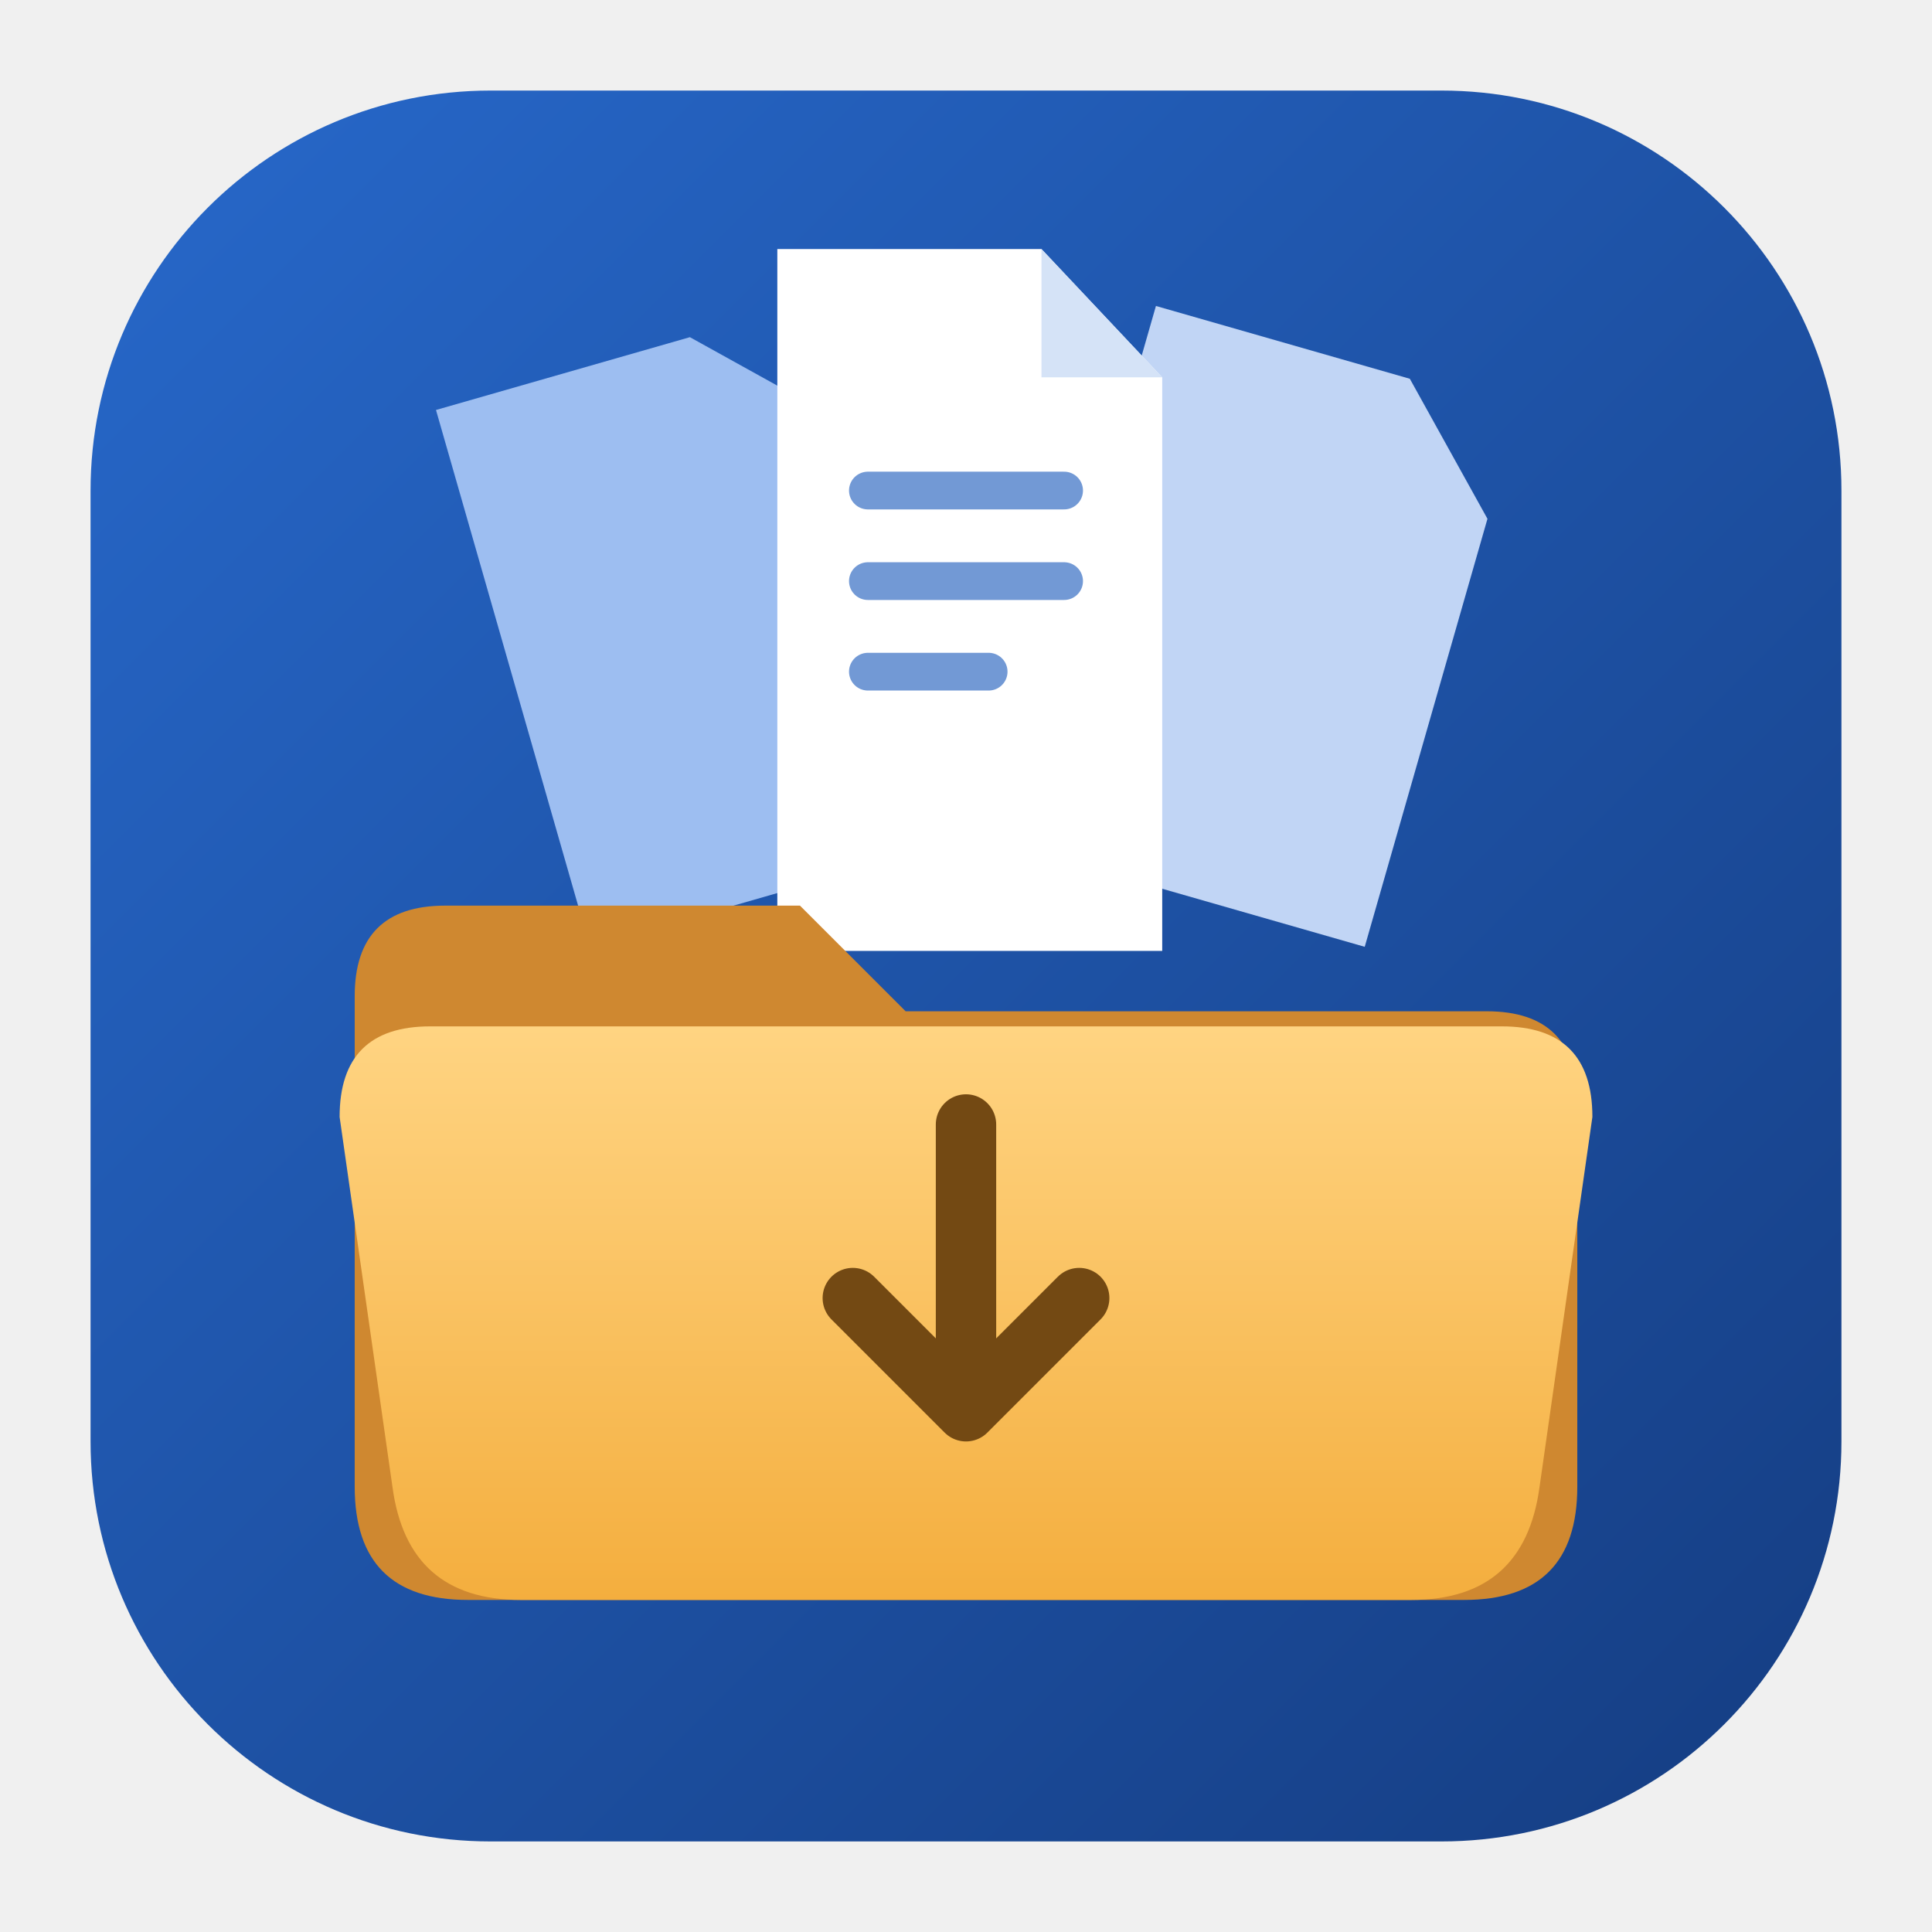
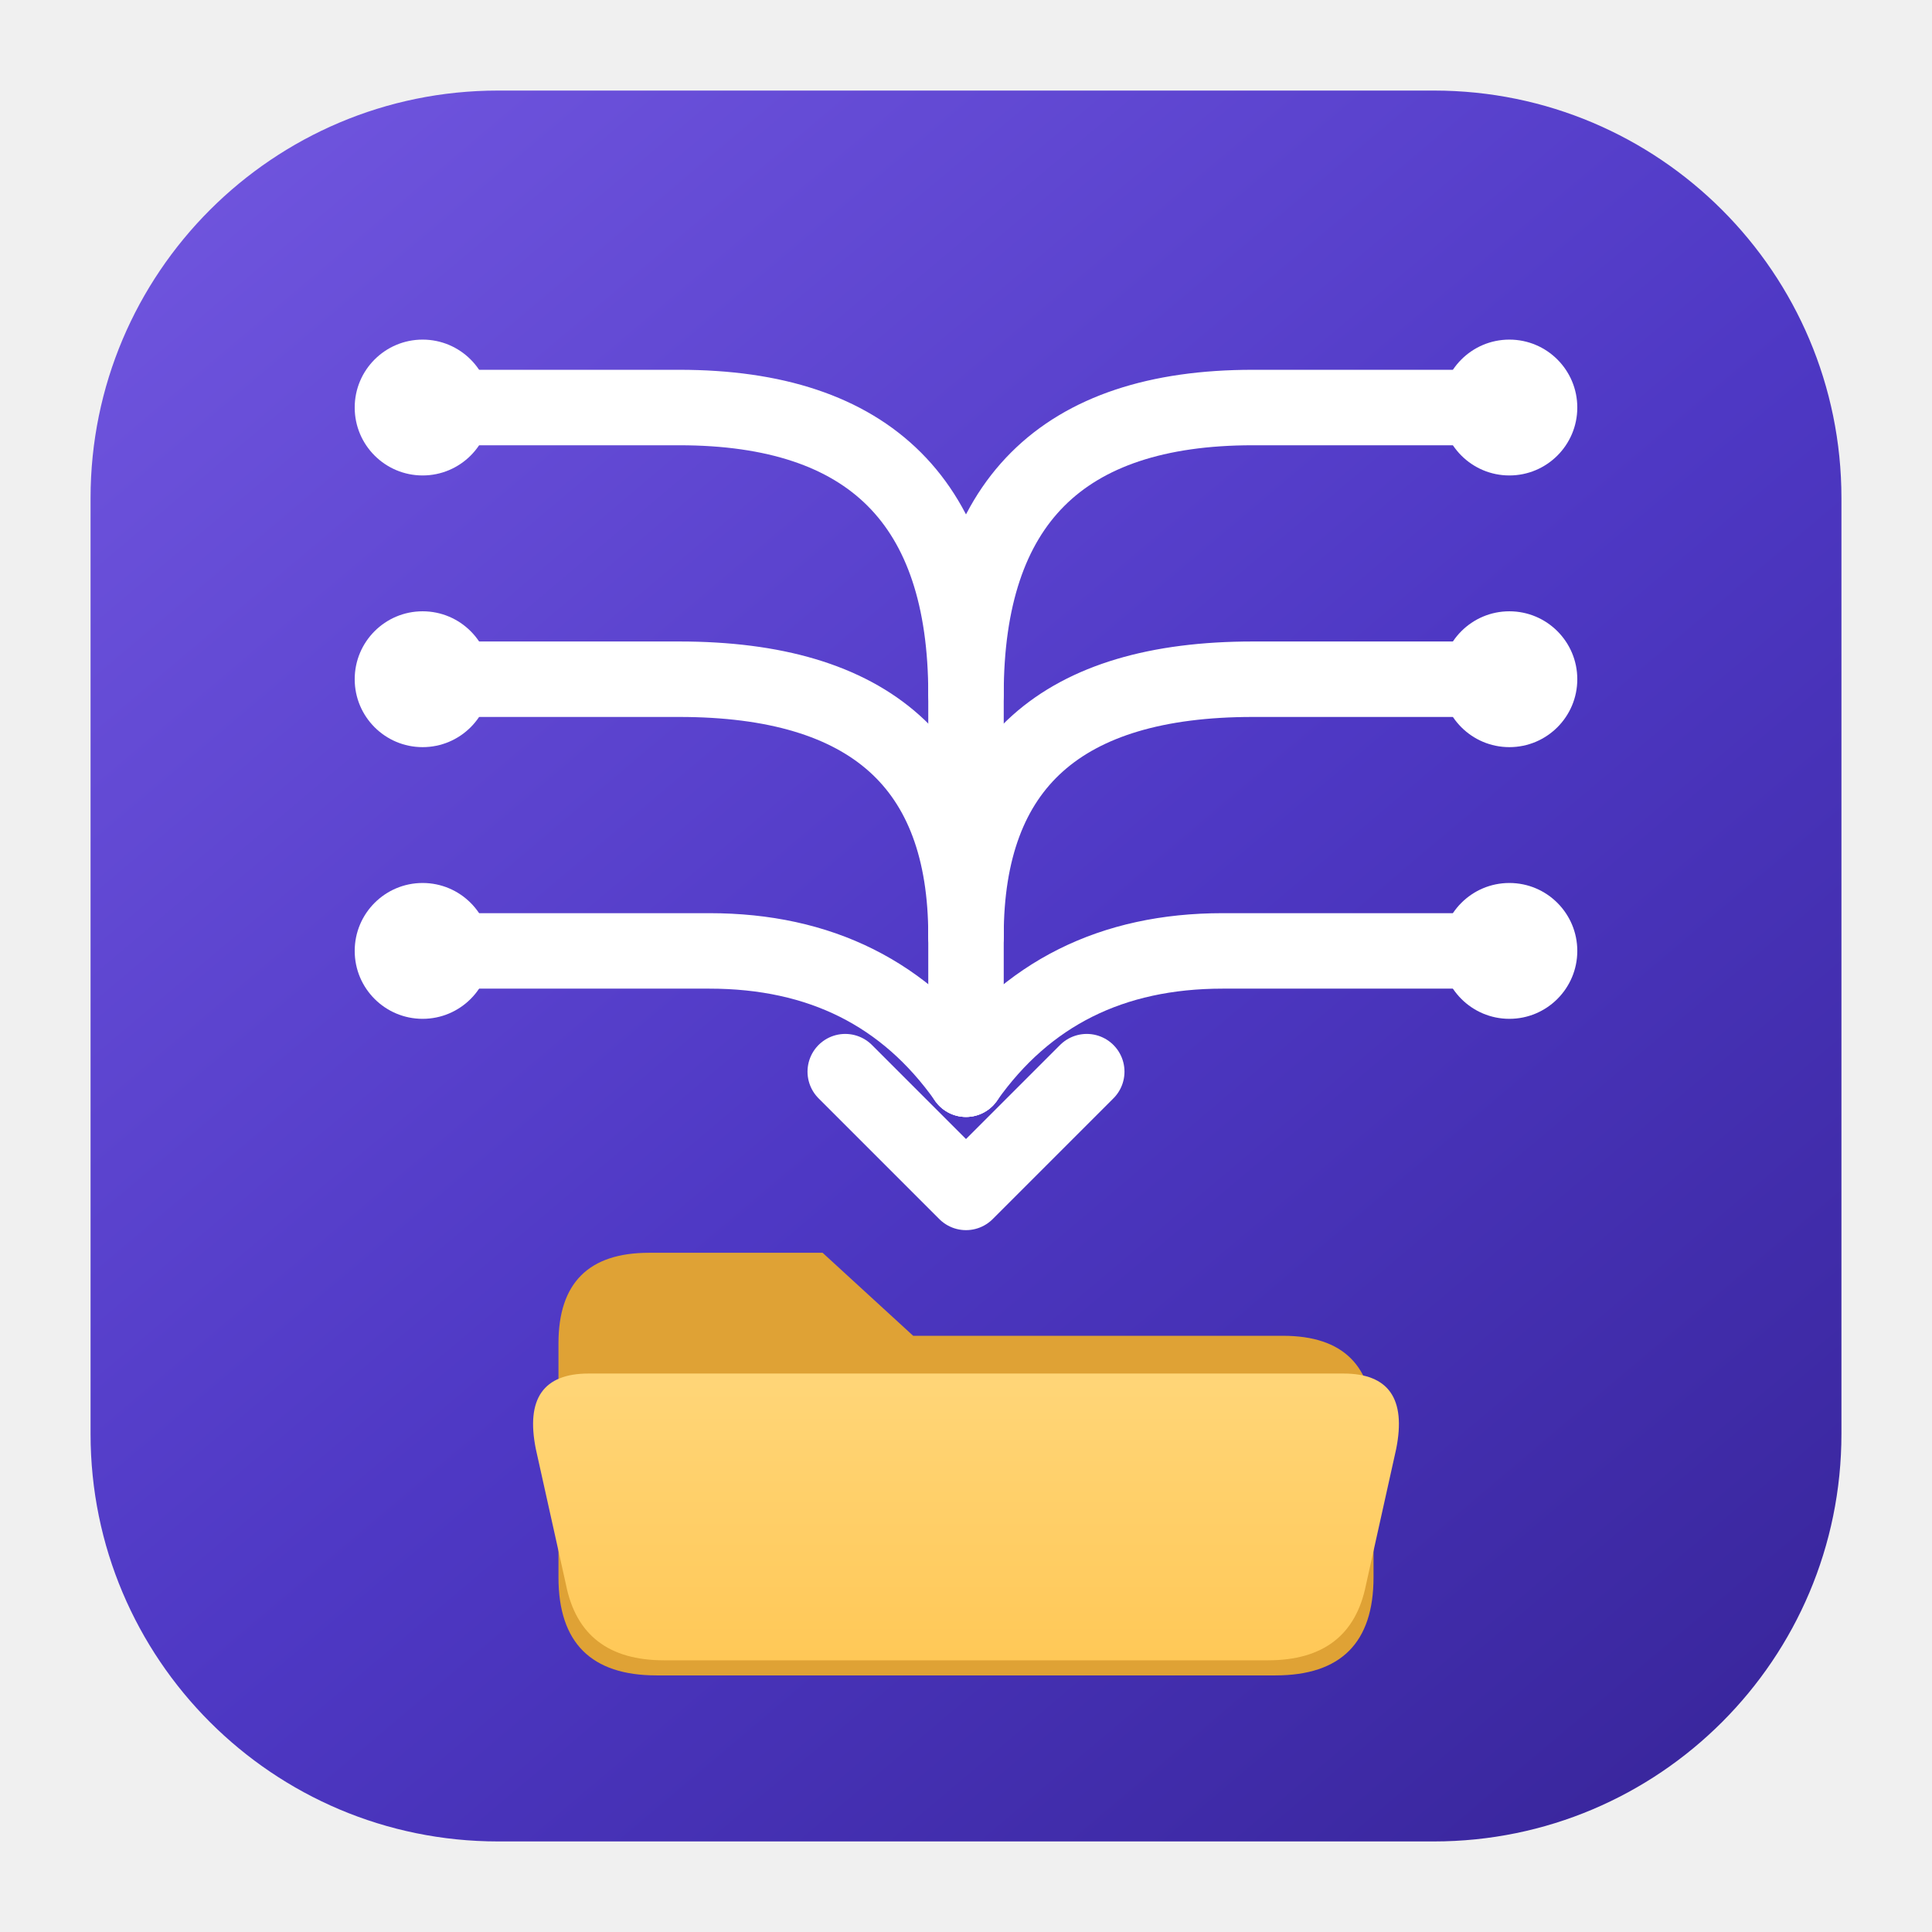
<svg xmlns="http://www.w3.org/2000/svg" width="256" height="256" viewBox="0 0 256 256">
  <defs>
-     <linearGradient id="base" x1="0" y1="0" x2="1" y2="1">
-       <stop stop-color="#2768ca" />
-       <stop offset="1" stop-color="#153d82" />
+     <linearGradient id="tile" x1="24" y1="12" x2="220" y2="244" gradientUnits="userSpaceOnUse">
+       <stop stop-color="#7156df" />
+       <stop offset=".54" stop-color="#4e38c4" />
+       <stop offset="1" stop-color="#39269c" />
    </linearGradient>
-     <linearGradient id="folder" x1="0" y1="0" x2="0" y2="1">
-       <stop stop-color="#ffd482" />
-       <stop offset="1" stop-color="#f4ae3e" />
+     <linearGradient id="folder" x1="128" y1="181" x2="128" y2="220" gradientUnits="userSpaceOnUse">
+       <stop stop-color="#ffd679" />
+       <stop offset="1" stop-color="#ffc857" />
    </linearGradient>
  </defs>
-   <rect x="12" y="12" width="232" height="232" rx="53" fill="url(#base)" />
-   <path d="M67 46h35l15 15v59H67z" fill="#9dbef1" transform="rotate(-16 92 83)" />
-   <path d="M142 46h35l15 15v59h-50z" fill="#c1d5f5" transform="rotate(16 167 83)" />
-   <path d="M103 33h35l16 17v76h-51z" fill="#fff" />
-   <path d="M138 33v17h16" fill="#d5e3f7" />
-   <path d="M115 65h26m-26 12h26m-26 12h16" stroke="#7299d5" stroke-width="5" stroke-linecap="round" />
-   <path d="M47 132q0-12 12-12h47l14 14h77q12 0 12 12v51q0 15-15 15H62q-15 0-15-15z" fill="#cf8830" />
-   <path d="M45 148q0-12 12-12h142q12 0 12 12l-7 49q-2 15-17 15H69q-15 0-17-15z" fill="url(#folder)" />
-   <path d="M128 149v38m-15-15 15 15 15-15" fill="none" stroke="#734913" stroke-width="8" stroke-linecap="round" stroke-linejoin="round" />
+   <rect x="12" y="12" width="232" height="232" rx="54" fill="url(#tile)" />
+   <g fill="none" stroke="#fff" stroke-width="10" stroke-linecap="round" stroke-linejoin="round">
+     <path d="M56 54H90Q128 54 128 92V143" />
+     <path d="M200 54H166Q128 54 128 92" />
+     <path d="M56 90H90Q128 90 128 124" />
+     <path d="M200 90H166Q128 90 128 124" />
+     <path d="M56 126H94Q116 126 128 143" />
+     <path d="M200 126H162Q140 126 128 143" />
+     <path d="M112 142L128 158L144 142" />
+   </g>
+   <g fill="#fff">
+     <circle cx="56" cy="54" r="9" />
+     <circle cx="56" cy="90" r="9" />
+     <circle cx="56" cy="126" r="9" />
+     <circle cx="200" cy="54" r="9" />
+     <circle cx="200" cy="90" r="9" />
+     <circle cx="200" cy="126" r="9" />
+   </g>
+   <path d="M74 178Q74 166 86 166H109L121 177H170Q182 177 182 189V209Q182 222 169 222H87Q74 222 74 209Z" fill="#dfa235" />
+   <path d="M78 182H178Q187 182 185 192L181 210Q179 220 168 220H88Q77 220 75 210L71 192Q69 182 78 182Z" fill="url(#folder)" />
</svg>
